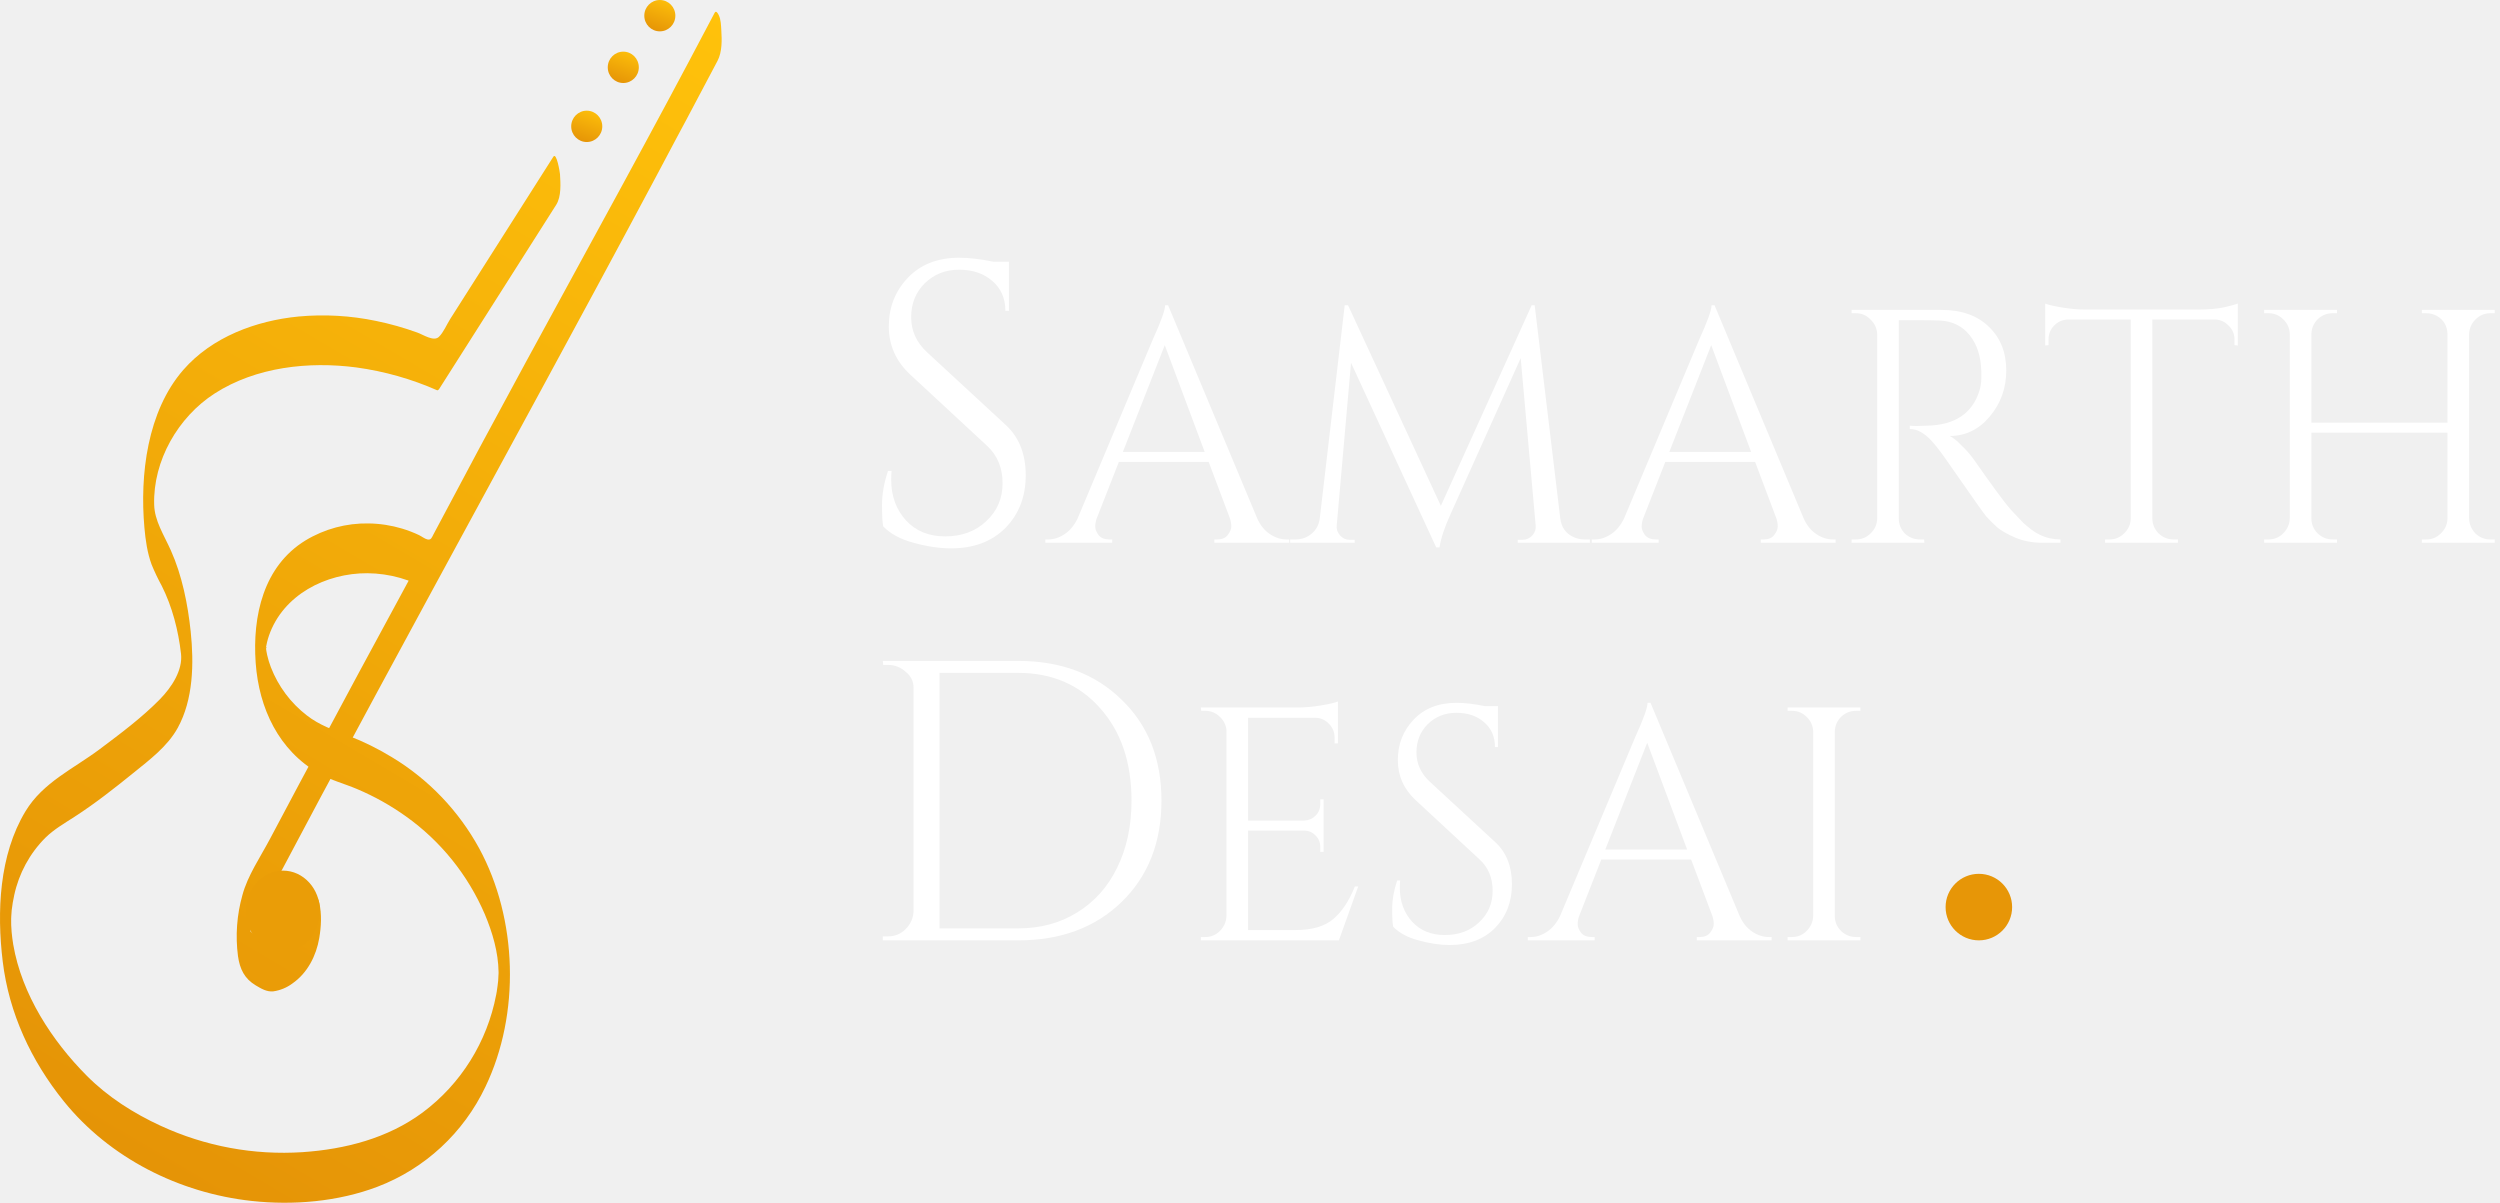
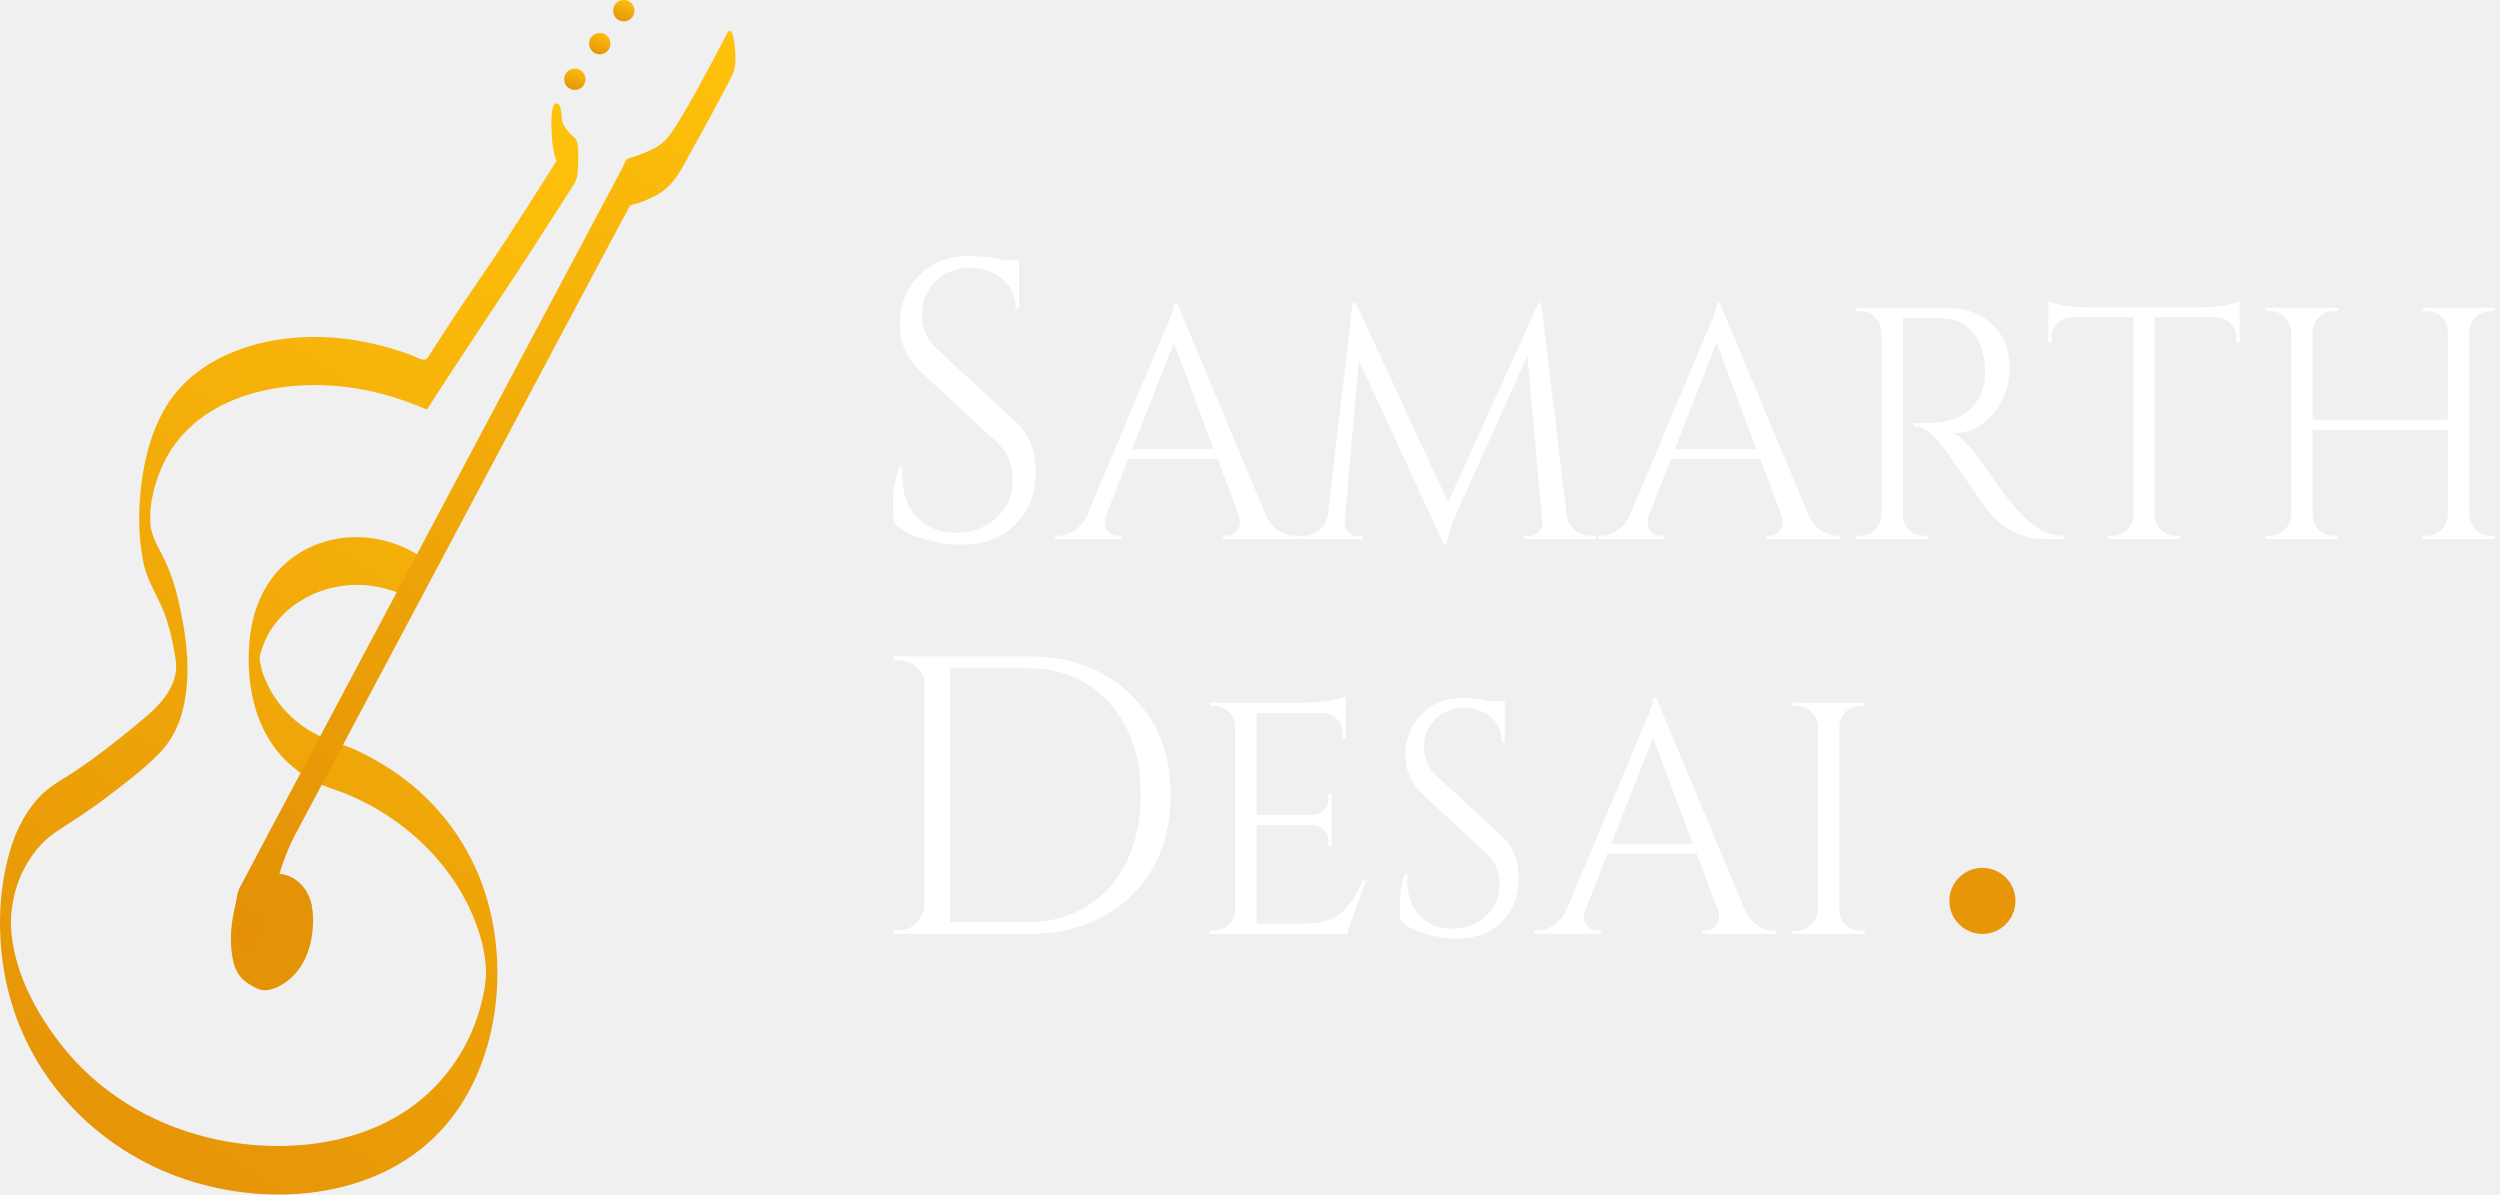
- <svg xmlns="http://www.w3.org/2000/svg" width="291" height="140" viewBox="0 0 291 140" fill="none">
-   <path d="M102.806 61.273C102.713 60.839 102.667 60.003 102.667 58.764C102.667 57.525 102.899 56.208 103.364 54.814H103.782C103.751 55.155 103.735 55.495 103.735 55.836C103.735 57.726 104.309 59.306 105.455 60.576C106.601 61.815 108.119 62.435 110.009 62.435C111.96 62.435 113.556 61.846 114.795 60.669C116.065 59.492 116.7 58.02 116.7 56.254C116.7 54.458 116.096 53.002 114.888 51.886L105.966 43.615C104.293 42.066 103.457 40.192 103.457 37.992C103.457 35.793 104.185 33.919 105.641 32.37C107.128 30.79 109.126 30 111.635 30C112.812 30 114.144 30.155 115.631 30.465H117.443V36.18H117.025C117.025 34.724 116.514 33.562 115.492 32.695C114.5 31.828 113.215 31.394 111.635 31.394C110.055 31.394 108.723 31.921 107.639 32.974C106.585 34.027 106.059 35.344 106.059 36.924C106.059 38.504 106.678 39.867 107.918 41.013L117.072 49.47C118.621 50.895 119.395 52.847 119.395 55.325C119.395 57.803 118.605 59.848 117.025 61.459C115.445 63.039 113.339 63.829 110.706 63.829C109.343 63.829 107.887 63.612 106.338 63.178C104.82 62.775 103.643 62.14 102.806 61.273Z" fill="white" />
-   <path d="M149.751 62.791H150.061V63.178H141.349V62.791H141.697C142.239 62.791 142.639 62.623 142.897 62.287C143.181 61.926 143.323 61.59 143.323 61.281C143.323 60.971 143.272 60.661 143.168 60.351L140.69 53.768H130.235L127.64 60.39C127.537 60.7 127.486 61.01 127.486 61.319C127.486 61.603 127.615 61.926 127.873 62.287C128.157 62.623 128.57 62.791 129.112 62.791H129.46V63.178H121.677V62.791H122.026C122.671 62.791 123.303 62.584 123.923 62.171C124.543 61.758 125.046 61.151 125.433 60.351L134.185 39.518C135.14 37.427 135.617 36.098 135.617 35.53H135.966L146.344 60.351C146.705 61.151 147.196 61.758 147.815 62.171C148.435 62.584 149.08 62.791 149.751 62.791ZM130.7 52.607H140.226L135.579 40.176L130.7 52.607Z" fill="white" />
-   <path d="M184.444 62.791H185.064V63.178H176.661V62.83H177.242C177.68 62.83 178.055 62.662 178.365 62.326C178.674 61.965 178.803 61.578 178.752 61.164L177.009 41.687L168.877 59.77C168.155 61.345 167.716 62.662 167.561 63.72H167.174L157.26 42.229L155.595 61.164C155.544 61.578 155.673 61.965 155.983 62.326C156.292 62.662 156.654 62.83 157.067 62.83H157.686V63.178H150.174V62.791H150.794C151.516 62.791 152.136 62.571 152.652 62.133C153.194 61.694 153.517 61.1 153.62 60.351L156.525 35.53H156.912L167.716 58.88L178.287 35.53H178.636L181.617 60.351C181.746 61.384 182.263 62.107 183.166 62.52C183.553 62.7 183.979 62.791 184.444 62.791Z" fill="white" />
-   <path d="M213.357 62.791H213.667V63.178H204.954V62.791H205.303C205.845 62.791 206.245 62.623 206.503 62.287C206.787 61.926 206.929 61.59 206.929 61.281C206.929 60.971 206.878 60.661 206.774 60.351L204.296 53.768H193.841L191.246 60.39C191.143 60.7 191.091 61.01 191.091 61.319C191.091 61.603 191.221 61.926 191.479 62.287C191.763 62.623 192.176 62.791 192.718 62.791H193.066V63.178H185.283V62.791H185.632C186.277 62.791 186.909 62.584 187.529 62.171C188.149 61.758 188.652 61.151 189.039 60.351L197.791 39.518C198.746 37.427 199.223 36.098 199.223 35.53H199.572L209.95 60.351C210.311 61.151 210.802 61.758 211.421 62.171C212.041 62.584 212.686 62.791 213.357 62.791ZM194.306 52.607H203.831L199.185 40.176L194.306 52.607Z" fill="white" />
-   <path d="M223.499 37.272H221.021V60.351C221.021 61.023 221.254 61.603 221.718 62.094C222.209 62.559 222.802 62.791 223.499 62.791H223.964L224.003 63.178H215.523V62.791H216.026C216.697 62.791 217.265 62.559 217.73 62.094C218.22 61.629 218.478 61.061 218.504 60.39V38.899C218.478 38.227 218.22 37.66 217.73 37.195C217.265 36.704 216.697 36.459 216.026 36.459H215.523V36.072H225.978C228.327 36.072 230.173 36.73 231.515 38.047C232.858 39.337 233.529 41.028 233.529 43.119C233.529 45.185 232.883 46.979 231.593 48.502C230.328 49.999 228.779 50.748 226.946 50.748C227.333 50.929 227.785 51.29 228.301 51.832C228.843 52.349 229.321 52.891 229.734 53.459C231.954 56.634 233.4 58.596 234.071 59.344C234.742 60.067 235.22 60.571 235.504 60.855C235.788 61.113 236.097 61.371 236.433 61.629C236.769 61.887 237.104 62.094 237.44 62.249C238.188 62.61 238.989 62.791 239.841 62.791V63.178H237.711C236.601 63.178 235.568 62.984 234.613 62.597C233.658 62.184 232.935 61.771 232.445 61.358C231.98 60.919 231.567 60.506 231.205 60.119C230.87 59.706 229.915 58.364 228.34 56.092C226.765 53.82 225.849 52.529 225.591 52.219C225.332 51.884 225.061 51.561 224.777 51.251C223.951 50.374 223.125 49.935 222.299 49.935V49.547C222.506 49.573 222.777 49.586 223.112 49.586C223.448 49.586 223.861 49.573 224.351 49.547C227.553 49.47 229.566 48.128 230.392 45.52C230.547 45.004 230.625 44.526 230.625 44.087C230.625 43.623 230.625 43.326 230.625 43.197C230.573 41.467 230.121 40.073 229.269 39.015C228.417 37.956 227.269 37.388 225.823 37.311C225.203 37.285 224.429 37.272 223.499 37.272Z" fill="white" />
-   <path d="M260.096 39.518C260.096 38.899 259.876 38.369 259.437 37.931C258.998 37.466 258.482 37.221 257.888 37.195H250.531V60.39C250.557 61.061 250.802 61.629 251.267 62.094C251.757 62.559 252.338 62.791 253.009 62.791H253.513V63.178H245.032V62.791H245.536C246.207 62.791 246.775 62.559 247.24 62.094C247.73 61.629 247.988 61.074 248.014 60.429V37.195H240.657C240.037 37.221 239.508 37.466 239.069 37.931C238.656 38.369 238.449 38.899 238.449 39.518V40.176L238.062 40.215V35.336C238.449 35.491 239.121 35.646 240.076 35.801C241.031 35.956 241.909 36.033 242.709 36.033H255.797C257.062 36.033 258.108 35.943 258.934 35.762C259.786 35.556 260.302 35.413 260.483 35.336V40.215L260.096 40.176V39.518Z" fill="white" />
-   <path d="M282.407 62.791C283.078 62.791 283.646 62.559 284.11 62.094C284.601 61.629 284.859 61.061 284.885 60.39V50.361H269.047V60.351C269.047 61.023 269.292 61.603 269.783 62.094C270.273 62.559 270.854 62.791 271.525 62.791H272.029V63.178H263.548V62.791H264.052C264.723 62.791 265.291 62.559 265.756 62.094C266.246 61.603 266.504 61.023 266.53 60.351V38.86C266.504 38.189 266.246 37.621 265.756 37.156C265.291 36.691 264.723 36.459 264.052 36.459H263.548V36.072H272.029V36.459H271.525C270.854 36.459 270.273 36.691 269.783 37.156C269.318 37.621 269.073 38.189 269.047 38.86V49.199H284.885V38.86C284.859 37.931 284.446 37.233 283.646 36.769C283.258 36.562 282.845 36.459 282.407 36.459H281.903V36.072H290.384V36.459H289.88C289.209 36.459 288.628 36.704 288.138 37.195C287.673 37.66 287.428 38.227 287.402 38.899V60.351C287.428 61.023 287.673 61.603 288.138 62.094C288.628 62.559 289.209 62.791 289.88 62.791H290.384V63.178H281.903V62.791H282.407Z" fill="white" />
-   <path d="M118.512 76.93C123.469 76.93 127.481 78.433 130.547 81.438C133.645 84.412 135.194 88.331 135.194 93.194C135.194 98.058 133.645 101.992 130.547 104.997C127.481 107.971 123.469 109.458 118.512 109.458H102.76V108.993H103.364C104.169 108.993 104.851 108.714 105.408 108.157C105.997 107.568 106.307 106.871 106.338 106.066V80.044C106.338 79.3 106.028 78.681 105.408 78.185C104.82 77.658 104.138 77.395 103.364 77.395H102.806L102.76 76.93H118.512ZM109.358 78.324V108.064H118.512C121.114 108.064 123.407 107.444 125.389 106.205C127.403 104.966 128.952 103.231 130.036 101.001C131.151 98.739 131.709 96.137 131.709 93.194C131.709 88.733 130.485 85.14 128.038 82.414C125.622 79.688 122.447 78.324 118.512 78.324H109.358Z" fill="white" />
-   <path d="M140.281 109.071C140.952 109.071 141.52 108.838 141.985 108.374C142.476 107.883 142.734 107.302 142.759 106.631V84.946C142.682 84.326 142.411 83.81 141.946 83.397C141.482 82.958 140.927 82.739 140.281 82.739H139.817L139.778 82.352H151.124C151.924 82.352 152.789 82.274 153.718 82.119C154.673 81.964 155.345 81.809 155.732 81.655V86.534H155.345V85.837C155.345 85.217 155.125 84.688 154.686 84.249C154.273 83.81 153.77 83.578 153.176 83.552H145.276V95.517H151.821C152.337 95.492 152.776 95.298 153.137 94.937C153.499 94.575 153.679 94.124 153.679 93.581V93.039H154.067V99.157H153.679V98.577C153.679 98.06 153.499 97.621 153.137 97.26C152.802 96.899 152.376 96.705 151.859 96.679H145.276V108.257H150.814C152.724 108.257 154.183 107.832 155.19 106.98C156.196 106.128 157.035 104.863 157.707 103.185H158.094L155.848 109.458H139.778V109.071H140.281Z" fill="white" />
-   <path d="M162.166 107.87C162.088 107.509 162.049 106.812 162.049 105.779C162.049 104.747 162.243 103.649 162.63 102.488H162.979C162.953 102.772 162.94 103.056 162.94 103.34C162.94 104.914 163.418 106.231 164.373 107.289C165.328 108.322 166.593 108.838 168.168 108.838C169.794 108.838 171.124 108.348 172.156 107.367C173.215 106.386 173.744 105.16 173.744 103.688C173.744 102.191 173.24 100.977 172.234 100.048L164.799 93.155C163.405 91.865 162.708 90.303 162.708 88.47C162.708 86.637 163.314 85.075 164.528 83.784C165.767 82.468 167.432 81.809 169.523 81.809C170.504 81.809 171.614 81.939 172.853 82.197H174.363V86.96H174.015C174.015 85.746 173.589 84.778 172.737 84.055C171.911 83.333 170.84 82.971 169.523 82.971C168.206 82.971 167.096 83.41 166.193 84.288C165.315 85.165 164.876 86.263 164.876 87.579C164.876 88.896 165.392 90.032 166.425 90.987L174.054 98.034C175.344 99.222 175.99 100.848 175.99 102.914C175.99 104.979 175.331 106.683 174.015 108.025C172.698 109.342 170.943 110 168.749 110C167.613 110 166.399 109.819 165.109 109.458C163.844 109.122 162.863 108.593 162.166 107.87Z" fill="white" />
-   <path d="M205.908 109.071H206.217V109.458H197.505V109.071H197.853C198.395 109.071 198.795 108.903 199.054 108.567C199.338 108.206 199.48 107.87 199.48 107.56C199.48 107.251 199.428 106.941 199.325 106.631L196.846 100.048H186.391L183.797 106.67C183.693 106.98 183.642 107.289 183.642 107.599C183.642 107.883 183.771 108.206 184.029 108.567C184.313 108.903 184.726 109.071 185.268 109.071H185.617V109.458H177.833V109.071H178.182C178.827 109.071 179.46 108.864 180.079 108.451C180.699 108.038 181.202 107.431 181.589 106.631L190.341 85.798C191.296 83.707 191.774 82.377 191.774 81.809H192.122L202.5 106.631C202.861 107.431 203.352 108.038 203.971 108.451C204.591 108.864 205.236 109.071 205.908 109.071ZM186.856 98.886H196.382L191.735 86.456L186.856 98.886Z" fill="white" />
-   <path d="M208.576 109.071C209.247 109.071 209.815 108.838 210.28 108.374C210.771 107.883 211.029 107.302 211.055 106.631V85.14C211.029 84.469 210.771 83.901 210.28 83.436C209.815 82.971 209.247 82.739 208.576 82.739H208.073V82.352H216.553V82.739H216.05C215.379 82.739 214.798 82.971 214.307 83.436C213.843 83.901 213.597 84.469 213.572 85.14V106.631C213.572 107.302 213.817 107.883 214.307 108.374C214.798 108.838 215.379 109.071 216.05 109.071H216.553V109.458H208.073V109.071H208.576Z" fill="white" />
-   <path d="M234.212 105.586C234.212 107.724 232.478 109.458 230.34 109.458C228.201 109.458 226.467 107.724 226.467 105.586C226.467 103.447 228.201 101.713 230.34 101.713C232.478 101.713 234.212 103.447 234.212 105.586Z" fill="#E79607" />
-   <path d="M64.407 18.246C60.409 24.545 56.407 30.841 52.402 37.135C52.006 37.76 51.615 38.713 51.081 39.216C50.477 39.785 49.296 38.968 48.574 38.708C47 38.139 45.388 37.686 43.749 37.351C40.79 36.736 37.758 36.564 34.749 36.842C29.812 37.323 24.681 39.215 21.335 43.058C17.138 47.879 16.263 55.283 16.81 61.423C16.94 62.879 17.142 64.334 17.647 65.713C17.995 66.564 18.39 67.394 18.832 68.199C20.055 70.635 20.763 73.394 21.071 76.103C21.289 78.021 19.967 80.015 18.615 81.393C16.509 83.54 14.018 85.395 11.622 87.193C8.57 89.483 5.012 91.05 2.965 94.437C-0.108 99.522 -0.379 106.155 0.317 111.915C1.046 117.946 3.633 123.48 7.416 128.174C12.769 134.816 20.9 138.876 29.291 139.79C34.134 140.318 39.343 139.879 43.93 138.14C49.454 136.039 53.96 131.866 56.508 126.491C60.58 118.009 60.244 106.965 55.78 98.754C53.391 94.382 49.897 90.726 45.655 88.159C44.045 87.173 42.351 86.334 40.592 85.654C38.848 84.981 37.193 84.431 35.682 83.248C33.82 81.804 32.384 79.873 31.529 77.665C31.352 77.204 31.207 76.73 31.098 76.248C31.08 76.169 30.983 75.634 31.011 75.818C30.992 75.691 30.973 75.562 30.963 75.434C30.927 75.004 30.96 75.79 30.962 75.359C30.965 74.984 30.967 75.488 30.966 75.49C31.095 75.331 30.951 75.118 30.963 75.495C30.948 75.044 30.903 75.614 30.999 75.174C30.953 75.385 31.065 74.838 31.083 74.763C31.143 74.504 31.216 74.248 31.303 73.997C32.958 69.216 37.957 66.703 42.759 66.723C45.36 66.743 47.908 67.467 50.136 68.822L50.304 68.718C58.772 52.579 67.654 36.668 76.305 20.629C78.733 16.125 81.138 11.61 83.52 7.081C84.066 6.04 84.032 4.663 83.961 3.515C83.927 2.966 83.916 2.281 83.671 1.783C83.61 1.659 83.368 1.14 83.184 1.491C74.11 18.728 64.807 35.84 55.507 52.953C50.887 61.454 46.278 69.96 41.679 78.472C39.37 82.758 37.069 87.048 34.778 91.343C33.65 93.458 32.525 95.575 31.403 97.693C30.305 99.765 28.826 101.917 28.217 104.19C27.566 106.499 27.391 108.918 27.702 111.298C27.921 112.808 28.458 113.917 29.77 114.7C30.4 115.075 31.052 115.469 31.799 115.396C32.614 115.283 33.388 114.964 34.048 114.468C35.785 113.26 36.813 111.251 37.162 109.187C37.387 107.852 37.468 106.418 37.162 105.088C36.955 104.186 36.456 103.975 36.269 105.088C36.009 106.623 34.992 108.021 33.713 108.878C33.142 109.271 32.485 109.518 31.799 109.599C31.117 109.667 30.524 109.346 29.944 109.005C29.553 108.792 29.206 108.505 28.924 108.158C28.86 108.073 28.758 107.872 28.709 107.824C28.464 107.584 28.731 107.98 28.763 108.193C28.82 108.613 28.829 109.038 28.79 109.459C28.756 109.893 28.753 109.983 28.782 109.729C28.965 109.319 29.07 108.369 29.369 107.768C29.902 106.697 30.487 105.649 31.047 104.591C35.235 96.671 39.46 88.772 43.724 80.894C52.212 65.171 60.789 49.496 69.274 33.772C74.063 24.897 78.811 16 83.52 7.081L83.184 1.491C76.057 15.073 68.637 28.495 61.309 41.967C57.651 48.69 54.034 55.434 50.455 62.201C50.254 62.583 50.181 62.892 49.735 62.787C49.429 62.715 49.075 62.428 48.78 62.288C48.143 61.986 47.484 61.733 46.809 61.529C45.541 61.149 44.227 60.946 42.903 60.928C40.317 60.88 37.769 61.567 35.551 62.91C30.658 65.911 29.373 71.717 29.761 77.156C30.138 82.446 32.443 87.367 37.147 90.036C38.547 90.83 40.108 91.225 41.582 91.853C43.58 92.698 45.48 93.762 47.249 95.025C51.291 97.9 54.47 101.845 56.436 106.426C57.325 108.541 58.005 110.844 58.033 113.157C58.035 113.333 58.02 114.04 58.035 113.445C58.05 112.836 58.004 113.875 57.991 114.091C57.957 114.682 58.05 113.666 57.987 114.156C57.963 114.341 57.946 114.527 57.922 114.713C57.892 114.946 57.859 115.178 57.824 115.41C57.785 115.667 57.829 115.389 57.836 115.349C57.811 115.495 57.784 115.64 57.756 115.786C56.709 121.28 53.651 126.176 49.191 129.498C45.129 132.504 40.176 133.772 35.217 134.111C29.544 134.485 23.869 133.43 18.701 131.041C15.558 129.593 12.566 127.694 10.109 125.225C6.036 121.133 2.531 115.736 1.541 109.946C1.471 109.536 1.391 108.924 1.345 108.414C1.372 108.721 1.316 107.892 1.31 107.791C1.29 107.45 1.303 107.756 1.305 107.821C1.299 107.623 1.302 107.424 1.299 107.225C1.298 107.161 1.303 106.659 1.292 107.098C1.296 106.948 1.304 106.798 1.312 106.648C1.323 106.455 1.357 105.98 1.361 105.946C1.429 105.363 1.526 104.784 1.652 104.211C2.196 101.667 3.46 99.336 5.292 97.503C6.287 96.532 7.489 95.84 8.648 95.092C11.082 93.521 13.354 91.729 15.605 89.907C17.451 88.413 19.505 86.864 20.68 84.739C22.512 81.425 22.58 77.2 22.198 73.523C21.869 70.362 21.192 66.969 19.885 64.062C19.054 62.212 17.998 60.627 17.945 58.755C17.799 53.626 20.737 48.533 24.988 45.801C29.792 42.713 35.921 42.045 41.466 42.768C44.722 43.212 47.902 44.111 50.912 45.44L51.08 45.337C55.631 38.167 60.185 31 64.743 23.836C65.349 22.881 65.251 21.353 65.184 20.27C65.171 20.053 64.778 17.663 64.407 18.246V18.246Z" fill="url(#paint0_linear)" />
-   <path d="M32.94 110.787C35.319 110.787 37.247 108.672 37.247 106.064C37.247 103.455 35.319 101.34 32.94 101.34C30.562 101.34 28.634 103.455 28.634 106.064C28.634 108.672 30.562 110.787 32.94 110.787Z" fill="#EA9D07" />
-   <path d="M68.297 16.532C69.296 16.532 70.105 15.715 70.105 14.707C70.105 13.699 69.296 12.882 68.297 12.882C67.299 12.882 66.489 13.699 66.489 14.707C66.489 15.715 67.299 16.532 68.297 16.532Z" fill="url(#paint1_linear)" />
-   <path d="M76.804 3.65C77.802 3.65 78.612 2.833 78.612 1.825C78.612 0.817 77.802 0 76.804 0C75.806 0 74.996 0.817 74.996 1.825C74.996 2.833 75.806 3.65 76.804 3.65Z" fill="url(#paint2_linear)" />
-   <path d="M72.551 9.662C73.549 9.662 74.358 8.845 74.358 7.837C74.358 6.829 73.549 6.012 72.551 6.012C71.552 6.012 70.743 6.829 70.743 7.837C70.743 8.845 71.552 9.662 72.551 9.662Z" fill="url(#paint3_linear)" />
+ <svg xmlns="http://www.w3.org/2000/svg" width="293" height="140" viewBox="0 0 293 140" fill="none">
+   <path d="M104.806 61.273C104.713 60.839 104.667 60.003 104.667 58.764C104.667 57.525 104.899 56.208 105.364 54.814H105.782C105.751 55.155 105.735 55.495 105.735 55.836C105.735 57.726 106.309 59.306 107.455 60.576C108.601 61.815 110.119 62.435 112.009 62.435C113.96 62.435 115.556 61.846 116.795 60.669C118.065 59.492 118.7 58.02 118.7 56.254C118.7 54.458 118.096 53.002 116.888 51.886L107.966 43.615C106.293 42.066 105.457 40.192 105.457 37.992C105.457 35.793 106.185 33.919 107.641 32.37C109.128 30.79 111.126 30 113.635 30C114.812 30 116.144 30.155 117.631 30.465H119.443V36.18H119.025C119.025 34.724 118.514 33.562 117.492 32.695C116.5 31.828 115.215 31.394 113.635 31.394C112.055 31.394 110.723 31.921 109.639 32.974C108.585 34.027 108.059 35.344 108.059 36.924C108.059 38.504 108.678 39.867 109.918 41.013L119.072 49.47C120.621 50.895 121.395 52.847 121.395 55.325C121.395 57.803 120.605 59.848 119.025 61.459C117.445 63.039 115.339 63.829 112.706 63.829C111.343 63.829 109.887 63.612 108.338 63.178C106.82 62.775 105.643 62.14 104.806 61.273Z" fill="white" />
+   <path d="M151.751 62.791H152.061V63.178H143.349V62.791H143.697C144.239 62.791 144.639 62.623 144.897 62.287C145.181 61.926 145.323 61.59 145.323 61.281C145.323 60.971 145.272 60.661 145.168 60.351L142.69 53.768H132.235L129.64 60.39C129.537 60.7 129.486 61.01 129.486 61.319C129.486 61.603 129.615 61.926 129.873 62.287C130.157 62.623 130.57 62.791 131.112 62.791H131.46V63.178H123.677V62.791H124.026C124.671 62.791 125.303 62.584 125.923 62.171C126.543 61.758 127.046 61.151 127.433 60.351L136.185 39.518C137.14 37.427 137.617 36.098 137.617 35.53H137.966L148.344 60.351C148.705 61.151 149.196 61.758 149.815 62.171C150.435 62.584 151.08 62.791 151.751 62.791ZM132.7 52.607H142.226L137.579 40.176L132.7 52.607Z" fill="white" />
+   <path d="M186.444 62.791H187.064V63.178H178.661V62.83H179.242C179.68 62.83 180.055 62.662 180.365 62.326C180.674 61.965 180.803 61.578 180.752 61.164L179.009 41.687L170.877 59.77C170.155 61.345 169.716 62.662 169.561 63.72H169.174L159.26 42.229L157.595 61.164C157.544 61.578 157.673 61.965 157.983 62.326C158.292 62.662 158.654 62.83 159.067 62.83H159.686V63.178H152.174V62.791H152.794C153.516 62.791 154.136 62.571 154.652 62.133C155.194 61.694 155.517 61.1 155.62 60.351L158.525 35.53H158.912L169.716 58.88L180.287 35.53H180.636L183.617 60.351C183.746 61.384 184.263 62.107 185.166 62.52C185.553 62.7 185.979 62.791 186.444 62.791Z" fill="white" />
+   <path d="M215.357 62.791H215.667V63.178H206.954V62.791H207.303C207.845 62.791 208.245 62.623 208.503 62.287C208.787 61.926 208.929 61.59 208.929 61.281C208.929 60.971 208.878 60.661 208.774 60.351L206.296 53.768H195.841L193.246 60.39C193.143 60.7 193.091 61.01 193.091 61.319C193.091 61.603 193.221 61.926 193.479 62.287C193.763 62.623 194.176 62.791 194.718 62.791H195.066V63.178H187.283V62.791H187.632C188.277 62.791 188.909 62.584 189.529 62.171C190.149 61.758 190.652 61.151 191.039 60.351L199.791 39.518C200.746 37.427 201.223 36.098 201.223 35.53H201.572L211.95 60.351C212.311 61.151 212.802 61.758 213.421 62.171C214.041 62.584 214.686 62.791 215.357 62.791ZM196.306 52.607H205.831L201.185 40.176L196.306 52.607Z" fill="white" />
+   <path d="M225.499 37.272H223.021V60.351C223.021 61.023 223.254 61.603 223.718 62.094C224.209 62.559 224.802 62.791 225.499 62.791H225.964L226.003 63.178H217.523V62.791H218.026C218.697 62.791 219.265 62.559 219.73 62.094C220.22 61.629 220.478 61.061 220.504 60.39V38.899C220.478 38.227 220.22 37.66 219.73 37.195C219.265 36.704 218.697 36.459 218.026 36.459H217.523V36.072H227.978C230.327 36.072 232.173 36.73 233.515 38.047C234.858 39.337 235.529 41.028 235.529 43.119C235.529 45.185 234.883 46.979 233.593 48.502C232.328 49.999 230.779 50.748 228.946 50.748C229.333 50.929 229.785 51.29 230.301 51.832C230.843 52.349 231.321 52.891 231.734 53.459C233.954 56.634 235.4 58.596 236.071 59.344C236.742 60.067 237.22 60.571 237.504 60.855C237.788 61.113 238.097 61.371 238.433 61.629C238.769 61.887 239.104 62.094 239.44 62.249C240.188 62.61 240.989 62.791 241.841 62.791V63.178H239.711C238.601 63.178 237.568 62.984 236.613 62.597C235.658 62.184 234.935 61.771 234.445 61.358C233.98 60.919 233.567 60.506 233.205 60.119C232.87 59.706 231.915 58.364 230.34 56.092C228.765 53.82 227.849 52.529 227.591 52.219C227.332 51.884 227.061 51.561 226.777 51.251C225.951 50.374 225.125 49.935 224.299 49.935V49.547C224.506 49.573 224.777 49.586 225.112 49.586C225.448 49.586 225.861 49.573 226.351 49.547C229.553 49.47 231.566 48.128 232.392 45.52C232.547 45.004 232.625 44.526 232.625 44.087C232.625 43.623 232.625 43.326 232.625 43.197C232.573 41.467 232.121 40.073 231.269 39.015C230.417 37.956 229.269 37.388 227.823 37.311C227.203 37.285 226.429 37.272 225.499 37.272Z" fill="white" />
+   <path d="M262.096 39.518C262.096 38.899 261.876 38.369 261.437 37.931C260.998 37.466 260.482 37.221 259.888 37.195H252.531V60.39C252.557 61.061 252.802 61.629 253.267 62.094C253.757 62.559 254.338 62.791 255.009 62.791H255.513V63.178H247.032V62.791H247.536C248.207 62.791 248.775 62.559 249.24 62.094C249.73 61.629 249.988 61.074 250.014 60.429V37.195H242.657C242.037 37.221 241.508 37.466 241.069 37.931C240.656 38.369 240.449 38.899 240.449 39.518V40.176L240.062 40.215V35.336C240.449 35.491 241.121 35.646 242.076 35.801C243.031 35.956 243.909 36.033 244.709 36.033H257.797C259.062 36.033 260.108 35.943 260.934 35.762C261.786 35.556 262.302 35.413 262.483 35.336V40.215L262.096 40.176V39.518Z" fill="white" />
+   <path d="M284.407 62.791C285.078 62.791 285.646 62.559 286.11 62.094C286.601 61.629 286.859 61.061 286.885 60.39V50.361H271.047V60.351C271.047 61.023 271.292 61.603 271.783 62.094C272.273 62.559 272.854 62.791 273.525 62.791H274.029V63.178H265.548V62.791H266.052C266.723 62.791 267.291 62.559 267.756 62.094C268.246 61.603 268.504 61.023 268.53 60.351V38.86C268.504 38.189 268.246 37.621 267.756 37.156C267.291 36.691 266.723 36.459 266.052 36.459H265.548V36.072H274.029V36.459H273.525C272.854 36.459 272.273 36.691 271.783 37.156C271.318 37.621 271.073 38.189 271.047 38.86V49.199H286.885V38.86C286.859 37.931 286.446 37.233 285.646 36.769C285.258 36.562 284.845 36.459 284.407 36.459H283.903V36.072H292.384V36.459H291.88C291.209 36.459 290.628 36.704 290.138 37.195C289.673 37.66 289.428 38.227 289.402 38.899V60.351C289.428 61.023 289.673 61.603 290.138 62.094C290.628 62.559 291.209 62.791 291.88 62.791H292.384V63.178H283.903V62.791H284.407Z" fill="white" />
+   <path d="M120.512 76.93C125.469 76.93 129.481 78.433 132.547 81.438C135.645 84.412 137.194 88.331 137.194 93.194C137.194 98.058 135.645 101.992 132.547 104.997C129.481 107.971 125.469 109.458 120.512 109.458H104.76V108.993H105.364C106.169 108.993 106.851 108.714 107.408 108.157C107.997 107.568 108.307 106.871 108.338 106.066V80.044C108.338 79.3 108.028 78.681 107.408 78.185C106.82 77.658 106.138 77.395 105.364 77.395H104.806L104.76 76.93H120.512ZM111.358 78.324V108.064H120.512C123.114 108.064 125.407 107.444 127.389 106.205C129.403 104.966 130.952 103.231 132.036 101.001C133.151 98.739 133.709 96.137 133.709 93.194C133.709 88.733 132.485 85.14 130.038 82.414C127.622 79.688 124.447 78.324 120.512 78.324H111.358Z" fill="white" />
+   <path d="M142.281 109.071C142.952 109.071 143.52 108.838 143.985 108.374C144.476 107.883 144.734 107.302 144.759 106.631V84.946C144.682 84.326 144.411 83.81 143.946 83.397C143.482 82.958 142.927 82.739 142.281 82.739H141.817L141.778 82.352H153.124C153.924 82.352 154.789 82.274 155.718 82.119C156.673 81.964 157.345 81.809 157.732 81.655V86.534H157.345V85.837C157.345 85.217 157.125 84.688 156.686 84.249C156.273 83.81 155.77 83.578 155.176 83.552H147.276V95.517H153.821C154.337 95.492 154.776 95.298 155.137 94.937C155.499 94.575 155.679 94.124 155.679 93.581V93.039H156.067V99.157H155.679V98.577C155.679 98.06 155.499 97.621 155.137 97.26C154.802 96.899 154.376 96.705 153.859 96.679H147.276V108.257H152.814C154.724 108.257 156.183 107.832 157.19 106.98C158.196 106.128 159.035 104.863 159.707 103.185H160.094L157.848 109.458H141.778V109.071H142.281Z" fill="white" />
+   <path d="M164.166 107.87C164.088 107.509 164.049 106.812 164.049 105.779C164.049 104.747 164.243 103.649 164.63 102.488H164.979C164.953 102.772 164.94 103.056 164.94 103.34C164.94 104.914 165.418 106.231 166.373 107.289C167.328 108.322 168.593 108.838 170.168 108.838C171.794 108.838 173.124 108.348 174.156 107.367C175.215 106.386 175.744 105.16 175.744 103.688C175.744 102.191 175.24 100.977 174.234 100.048L166.799 93.155C165.405 91.865 164.708 90.303 164.708 88.47C164.708 86.637 165.314 85.075 166.528 83.784C167.767 82.468 169.432 81.809 171.523 81.809C172.504 81.809 173.614 81.939 174.853 82.197H176.363V86.96H176.015C176.015 85.746 175.589 84.778 174.737 84.055C173.911 83.333 172.84 82.971 171.523 82.971C170.206 82.971 169.096 83.41 168.193 84.288C167.315 85.165 166.876 86.263 166.876 87.579C166.876 88.896 167.392 90.032 168.425 90.987L176.054 98.034C177.344 99.222 177.99 100.848 177.99 102.914C177.99 104.979 177.331 106.683 176.015 108.025C174.698 109.342 172.943 110 170.749 110C169.613 110 168.399 109.819 167.109 109.458C165.844 109.122 164.863 108.593 164.166 107.87Z" fill="white" />
+   <path d="M207.908 109.071H208.217V109.458H199.505V109.071H199.853C200.395 109.071 200.795 108.903 201.054 108.567C201.338 108.206 201.48 107.87 201.48 107.56C201.48 107.251 201.428 106.941 201.325 106.631L198.846 100.048H188.391L185.797 106.67C185.693 106.98 185.642 107.289 185.642 107.599C185.642 107.883 185.771 108.206 186.029 108.567C186.313 108.903 186.726 109.071 187.268 109.071H187.617V109.458H179.833V109.071H180.182C180.827 109.071 181.46 108.864 182.079 108.451C182.699 108.038 183.202 107.431 183.589 106.631L192.341 85.798C193.296 83.707 193.774 82.377 193.774 81.809H194.122L204.5 106.631C204.861 107.431 205.352 108.038 205.971 108.451C206.591 108.864 207.236 109.071 207.908 109.071ZM188.856 98.886H198.382L193.735 86.456L188.856 98.886Z" fill="white" />
+   <path d="M210.576 109.071C211.247 109.071 211.815 108.838 212.28 108.374C212.771 107.883 213.029 107.302 213.055 106.631V85.14C213.029 84.469 212.771 83.901 212.28 83.436C211.815 82.971 211.247 82.739 210.576 82.739H210.073V82.352H218.553V82.739H218.05C217.379 82.739 216.798 82.971 216.307 83.436C215.843 83.901 215.597 84.469 215.572 85.14V106.631C215.572 107.302 215.817 107.883 216.307 108.374C216.798 108.838 217.379 109.071 218.05 109.071H218.553V109.458H210.073V109.071H210.576Z" fill="white" />
+   <path d="M236.212 105.586C236.212 107.724 234.478 109.458 232.34 109.458C230.201 109.458 228.467 107.724 228.467 105.586C228.467 103.447 230.201 101.713 232.34 101.713C234.478 101.713 236.212 103.447 236.212 105.586Z" fill="#E79607" />
+   <path d="M48.793 64.917C44.889 62.579 39.984 62.245 35.893 64.353C32.01 66.378 29.881 70.073 29.338 74.331C28.754 78.923 29.443 83.996 32.282 87.753C33.513 89.381 35.141 90.696 36.957 91.635C38.126 92.241 39.42 92.554 40.652 93.076C47.895 96.081 53.99 102.072 56.265 109.67C56.725 111.194 56.954 112.718 56.975 114.283C56.975 114.763 57.017 113.49 56.975 113.991C56.954 114.116 56.954 114.262 56.954 114.388C56.933 114.659 56.871 115.285 56.933 114.638C56.892 114.993 56.85 115.369 56.808 115.724C56.808 115.765 56.704 116.412 56.766 115.953C56.725 116.204 56.683 116.454 56.62 116.705C55.702 121.13 53.427 125.179 50.087 128.227C43.365 134.385 32.991 135.407 24.454 133.341C17.524 131.65 11.387 127.914 7.024 122.257C4.102 118.479 1.743 113.949 1.326 109.211C1.368 109.628 1.305 108.689 1.305 108.752C1.242 107.833 1.284 109.274 1.284 108.355C1.284 108.355 1.284 107.395 1.284 107.938C1.284 107.75 1.305 107.541 1.305 107.353C1.347 106.56 1.514 105.558 1.764 104.556C2.328 102.448 3.392 100.486 4.895 98.899C5.73 98.023 6.711 97.376 7.734 96.728C9.341 95.706 10.907 94.641 12.431 93.493C14.476 91.928 16.585 90.362 18.422 88.546C19.883 87.106 20.801 85.478 21.344 83.495C22.241 80.197 22.074 76.606 21.49 73.266C21.052 70.762 20.488 68.173 19.402 65.856C19.048 65.105 18.651 64.395 18.296 63.665C17.9 62.83 17.691 62.162 17.628 61.389C17.461 59.323 18.004 57.131 18.776 55.19C22.367 46.214 33.304 44.106 41.883 45.546C44.66 46.005 47.373 46.861 49.962 47.968C50.024 47.926 50.066 47.905 50.129 47.863C54.721 40.683 59.543 33.669 64.135 26.489C65.199 24.84 66.243 23.191 67.308 21.542C67.767 20.811 67.767 19.642 67.767 18.828C67.767 18.181 67.871 16.553 67.308 16.114C66.765 15.697 65.888 14.653 65.867 14.111C65.846 13.714 65.784 11.835 65.095 12.149C64.448 12.441 64.657 15.133 64.657 15.614C64.719 17.701 65.241 20.164 66.974 21.542C66.974 19.726 66.974 17.91 66.974 16.114C63.509 21.542 60.127 27.031 56.474 32.333C54.888 34.629 53.343 36.925 51.84 39.263C51.402 39.931 50.984 40.599 50.546 41.267C50.337 41.58 50.17 42.039 49.815 42.144C49.419 42.248 48.772 41.852 48.375 41.685C46.768 41.079 45.14 40.578 43.449 40.224C40.339 39.535 37.103 39.305 33.931 39.639C28.858 40.161 23.556 42.206 20.363 46.34C18.609 48.615 17.566 51.454 16.981 54.251C16.209 58.029 16.042 62.162 16.814 65.94C17.253 68.111 18.505 69.885 19.277 71.91C19.841 73.392 20.175 74.957 20.467 76.523C20.697 77.775 20.759 78.589 20.342 79.8C19.549 82.054 17.566 83.641 15.791 85.102C13.454 87.001 11.095 88.88 8.569 90.529C7.358 91.322 6.085 92.011 5.021 92.992C3.121 94.829 1.869 97.271 1.159 99.755C-0.574 105.683 -0.323 112.592 1.639 118.458C4.687 127.538 11.805 134.531 20.676 137.85C30.737 141.607 43.866 140.793 51.59 132.589C58.645 125.096 59.96 112.572 56.349 103.199C54.554 98.544 51.465 94.412 47.498 91.385C45.724 90.028 43.762 88.859 41.737 87.92C40.36 87.294 38.878 86.897 37.5 86.271C35.183 85.206 33.221 83.432 31.906 81.261C31.321 80.301 30.841 79.216 30.591 78.109C30.549 77.942 30.466 77.567 30.466 77.525C30.486 77.629 30.382 76.752 30.424 77.233C30.382 76.857 30.549 77.086 30.424 77.233C30.507 77.128 30.319 76.836 30.424 77.107C30.507 77.337 30.403 77.128 30.445 76.982C30.34 77.337 30.466 76.898 30.445 76.961C31.509 72.139 36.081 68.862 41.069 68.57C43.804 68.403 46.476 69.133 48.813 70.532C49.231 70.783 49.44 67.923 49.44 67.714C49.419 67.004 49.544 65.355 48.793 64.917Z" fill="url(#paint0_linear)" />
+   <path d="M35.621 106.017C35.267 108.042 32.782 111.131 30.403 110.317C29.672 110.067 28.817 109.587 28.357 108.94C28.336 108.898 28.19 108.606 28.169 108.606C28.086 108.355 28.107 108.501 28.253 109.044C28.316 109.587 28.316 110.129 28.253 110.651C28.169 110.609 28.545 109.294 28.608 109.065C28.963 107.833 29.004 106.476 28.837 105.203C28.796 104.89 28.334 103.331 28 104.5C27.311 106.942 26.834 109.148 27.168 111.695C27.355 113.198 27.773 114.429 29.088 115.264C29.672 115.64 30.403 116.099 31.113 116.057C31.927 116.016 32.657 115.661 33.325 115.223C35.099 114.054 36.143 112.071 36.498 110.004C36.728 108.71 36.79 107.311 36.498 106.017C36.289 105.141 35.809 104.932 35.621 106.017Z" fill="#E49206" />
+   <path d="M32.365 111.57C34.705 111.57 36.602 109.514 36.602 106.977C36.602 104.441 34.705 102.385 32.365 102.385C30.025 102.385 28.128 104.441 28.128 106.977C28.128 109.514 30.025 111.57 32.365 111.57Z" fill="#E49206" />
+   <path d="M67.37 10.541C68.062 10.541 68.623 9.98 68.623 9.289C68.623 8.597 68.062 8.036 67.37 8.036C66.678 8.036 66.118 8.597 66.118 9.289C66.118 9.98 66.678 10.541 67.37 10.541Z" fill="url(#paint1_linear)" />
+   <path d="M73.111 2.505C73.802 2.505 74.363 1.944 74.363 1.252C74.363 0.561 73.802 0 73.111 0C72.419 0 71.858 0.561 71.858 1.252C71.858 1.944 72.419 2.505 73.111 2.505Z" fill="url(#paint2_linear)" />
+   <path d="M70.293 6.366C70.984 6.366 71.545 5.806 71.545 5.114C71.545 4.422 70.984 3.862 70.293 3.862C69.601 3.862 69.04 4.422 69.04 5.114C69.04 5.806 69.601 6.366 70.293 6.366Z" fill="url(#paint3_linear)" />
+   <path d="M29.5 111.5C31.525 107.701 32.49 101.78 34.515 97.981C39.086 89.381 43.679 80.76 48.25 72.16C53.239 62.788 58.207 53.437 63.196 44.064C66.431 37.99 69.645 31.937 72.881 25.863C73.152 25.361 73.486 24.84 73.695 24.318C73.757 24.193 73.904 24.026 73.653 24.213C74.008 23.942 74.739 23.859 75.156 23.692C75.991 23.358 76.805 22.982 77.536 22.502C79.31 21.333 80.333 18.912 81.335 17.137C82.629 14.862 83.86 12.566 85.071 10.27C85.322 9.79 85.572 9.31 85.823 8.809C86.365 7.765 86.198 6.074 86.052 4.947C85.99 4.488 85.718 2.922 85.196 3.945C85.175 3.987 85.154 4.008 85.154 4.029C84.988 4.342 85.217 3.883 85.134 4.091C84.946 4.446 84.779 4.78 84.591 5.135C84.007 6.241 83.422 7.327 82.838 8.412C81.564 10.771 80.291 13.15 78.809 15.384C78.204 16.282 77.64 16.866 76.659 17.388C75.907 17.784 75.114 18.098 74.321 18.369C74.071 18.452 73.674 18.494 73.465 18.682C73.257 18.87 73.131 19.308 73.006 19.559C70.126 24.986 67.224 30.413 64.344 35.84C59.48 45.004 54.596 54.167 49.732 63.331C45.014 72.223 40.276 81.094 35.559 89.986C33.117 94.579 30.674 99.15 28.253 103.742C28.211 103.805 28.19 103.867 28.149 103.93C27.606 104.932 27.648 106.289 27.71 107.395C27.752 107.938 27.75 109.999 28 110.5C28.042 110.604 29.333 111.834 29.5 111.5Z" fill="url(#paint4_linear)" />
  <defs>
-     <linearGradient id="paint0_linear" x1="84" y1="1.371" x2="-13.344" y2="166.25" gradientUnits="userSpaceOnUse">
+     <linearGradient id="paint0_linear" x1="67.774" y1="12.113" x2="-27.346" y2="153.024" gradientUnits="userSpaceOnUse">
      <stop stop-color="#FFC20B" />
      <stop offset="1" stop-color="#DE8705" />
    </linearGradient>
-     <linearGradient id="paint1_linear" x1="70.105" y1="12.882" x2="68.234" y2="18.061" gradientUnits="userSpaceOnUse">
+     <linearGradient id="paint1_linear" x1="68.623" y1="8.036" x2="67.348" y2="11.598" gradientUnits="userSpaceOnUse">
      <stop stop-color="#FFC20B" />
      <stop offset="1" stop-color="#DE8705" />
    </linearGradient>
-     <linearGradient id="paint2_linear" x1="78.612" y1="0" x2="76.742" y2="5.179" gradientUnits="userSpaceOnUse">
+     <linearGradient id="paint2_linear" x1="74.363" y1="0" x2="73.089" y2="3.562" gradientUnits="userSpaceOnUse">
      <stop stop-color="#FFC20B" />
      <stop offset="1" stop-color="#DE8705" />
    </linearGradient>
-     <linearGradient id="paint3_linear" x1="74.358" y1="6.012" x2="72.488" y2="11.191" gradientUnits="userSpaceOnUse">
+     <linearGradient id="paint3_linear" x1="71.545" y1="3.862" x2="70.271" y2="7.423" gradientUnits="userSpaceOnUse">
+       <stop stop-color="#FFC20B" />
+       <stop offset="1" stop-color="#DE8705" />
+     </linearGradient>
+     <linearGradient id="paint4_linear" x1="86.196" y1="3.605" x2="8.746" y2="123.283" gradientUnits="userSpaceOnUse">
      <stop stop-color="#FFC20B" />
      <stop offset="1" stop-color="#DE8705" />
    </linearGradient>
  </defs>
</svg>
